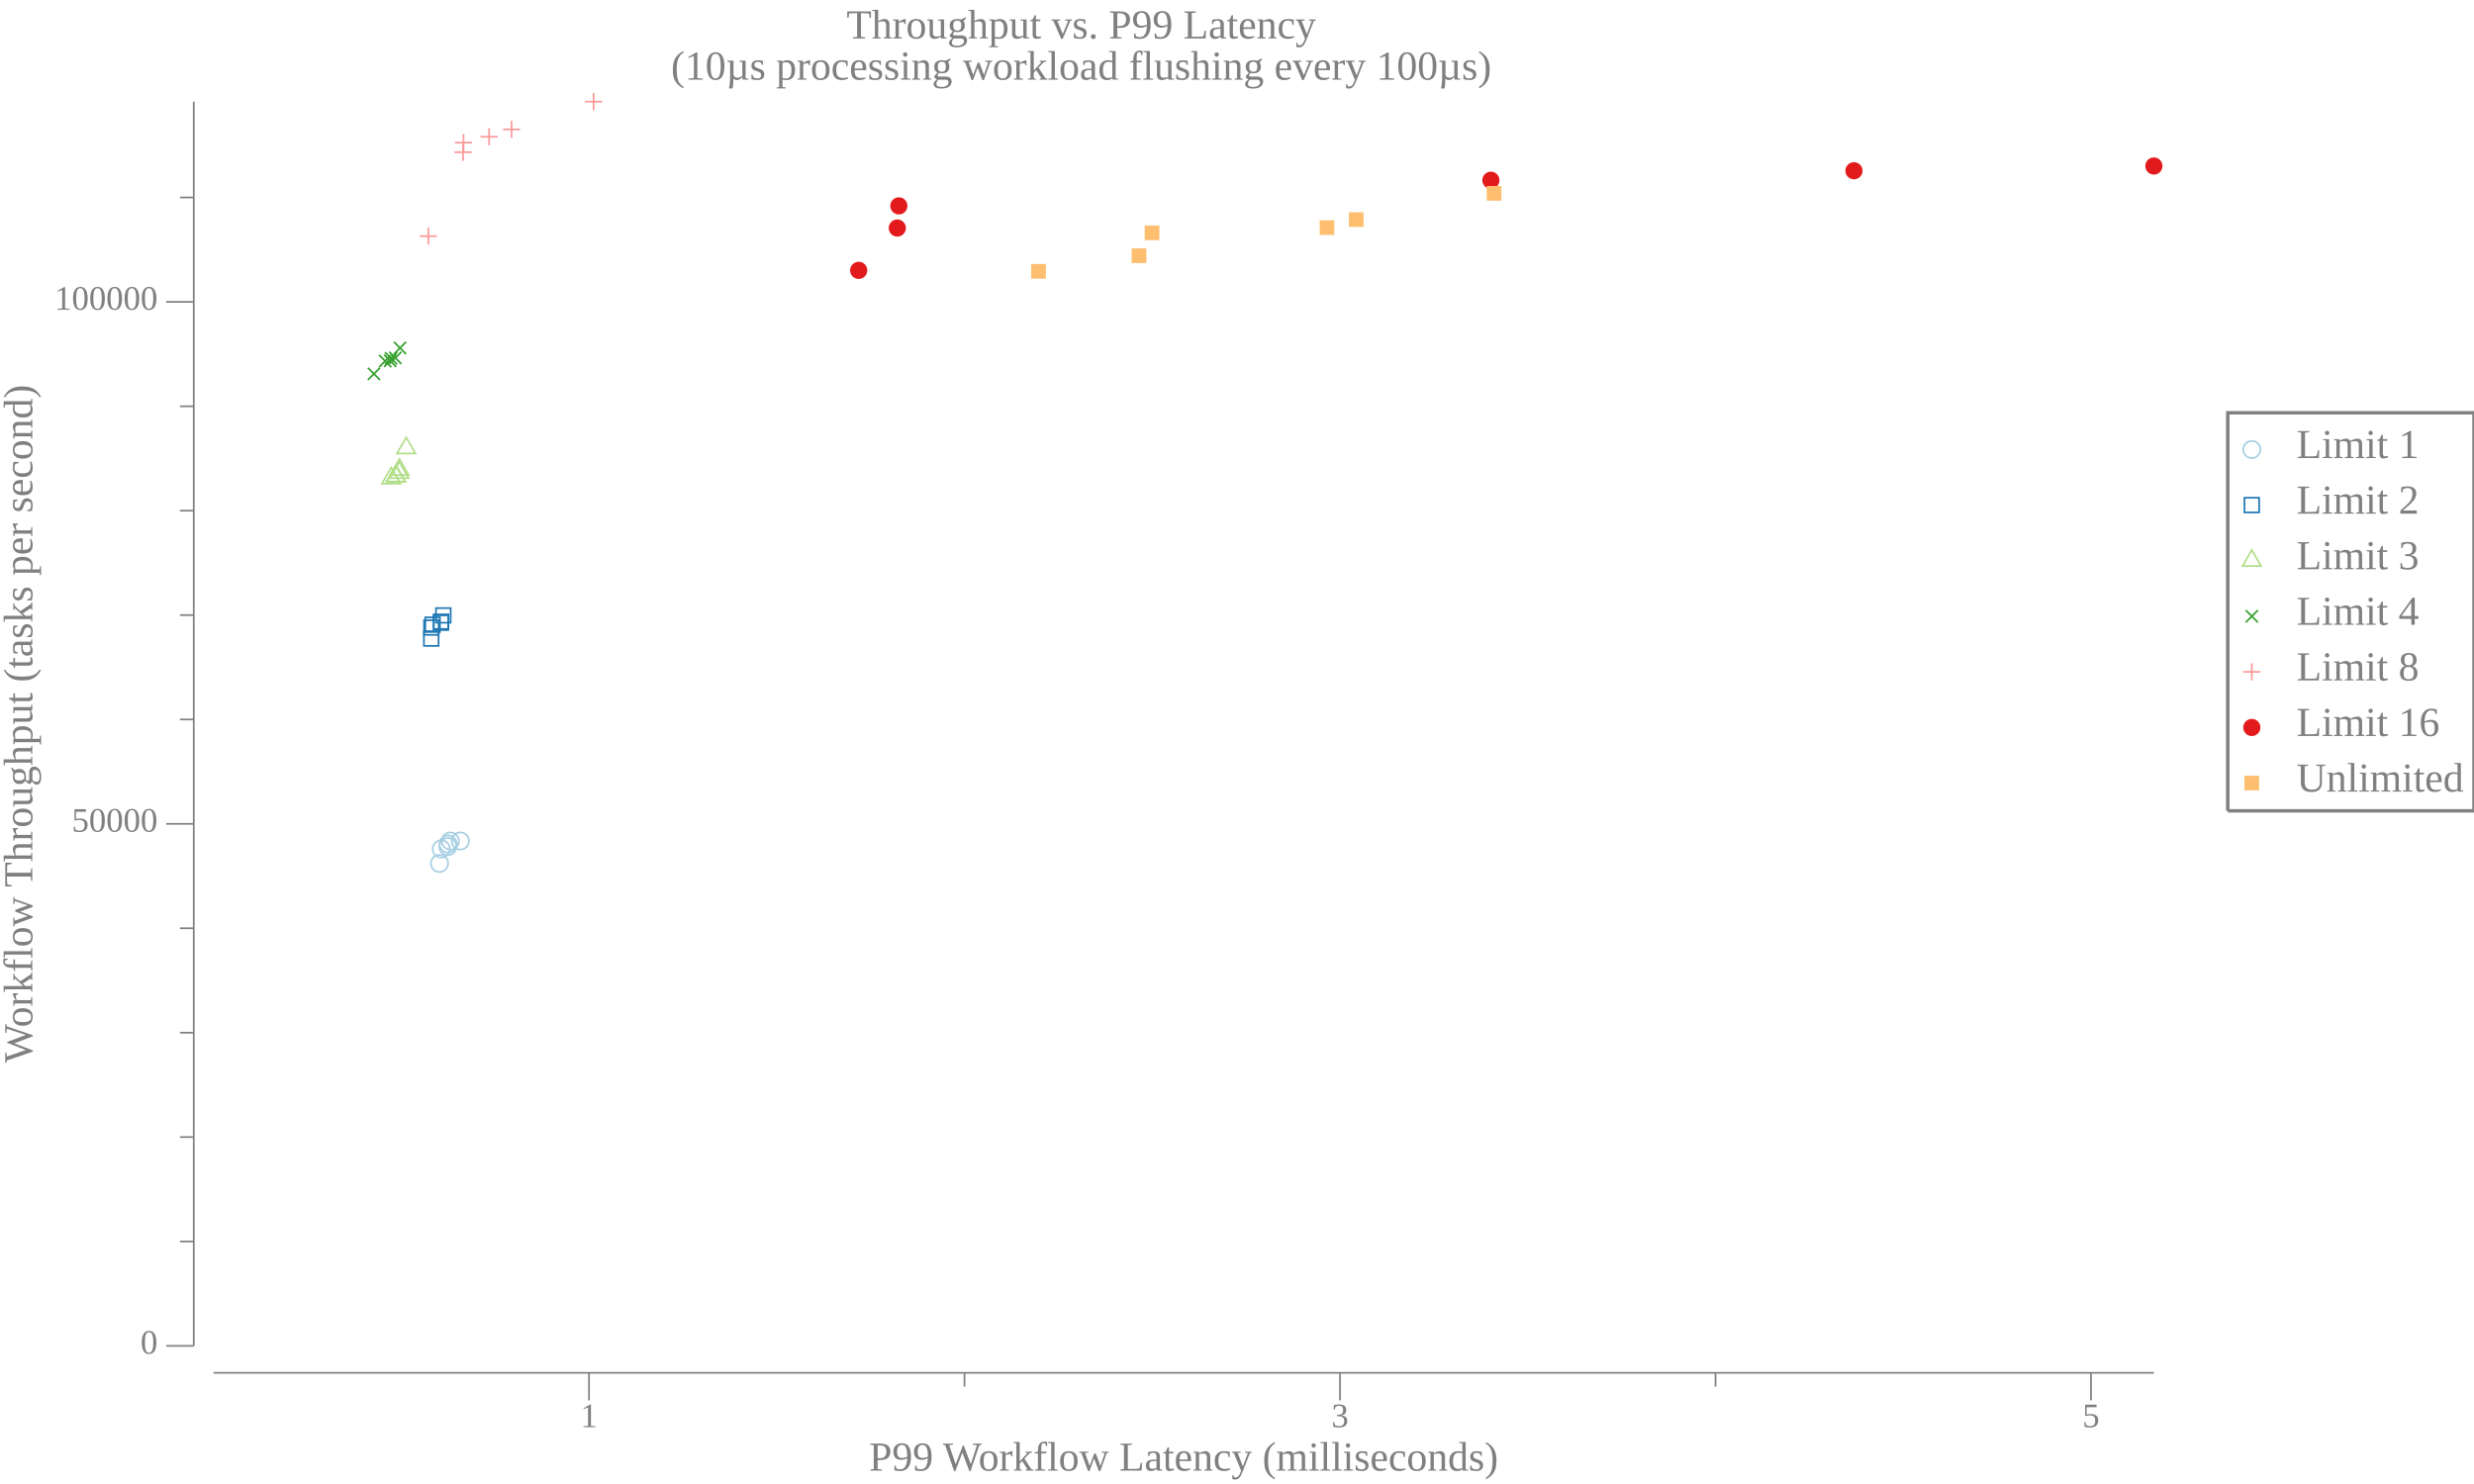
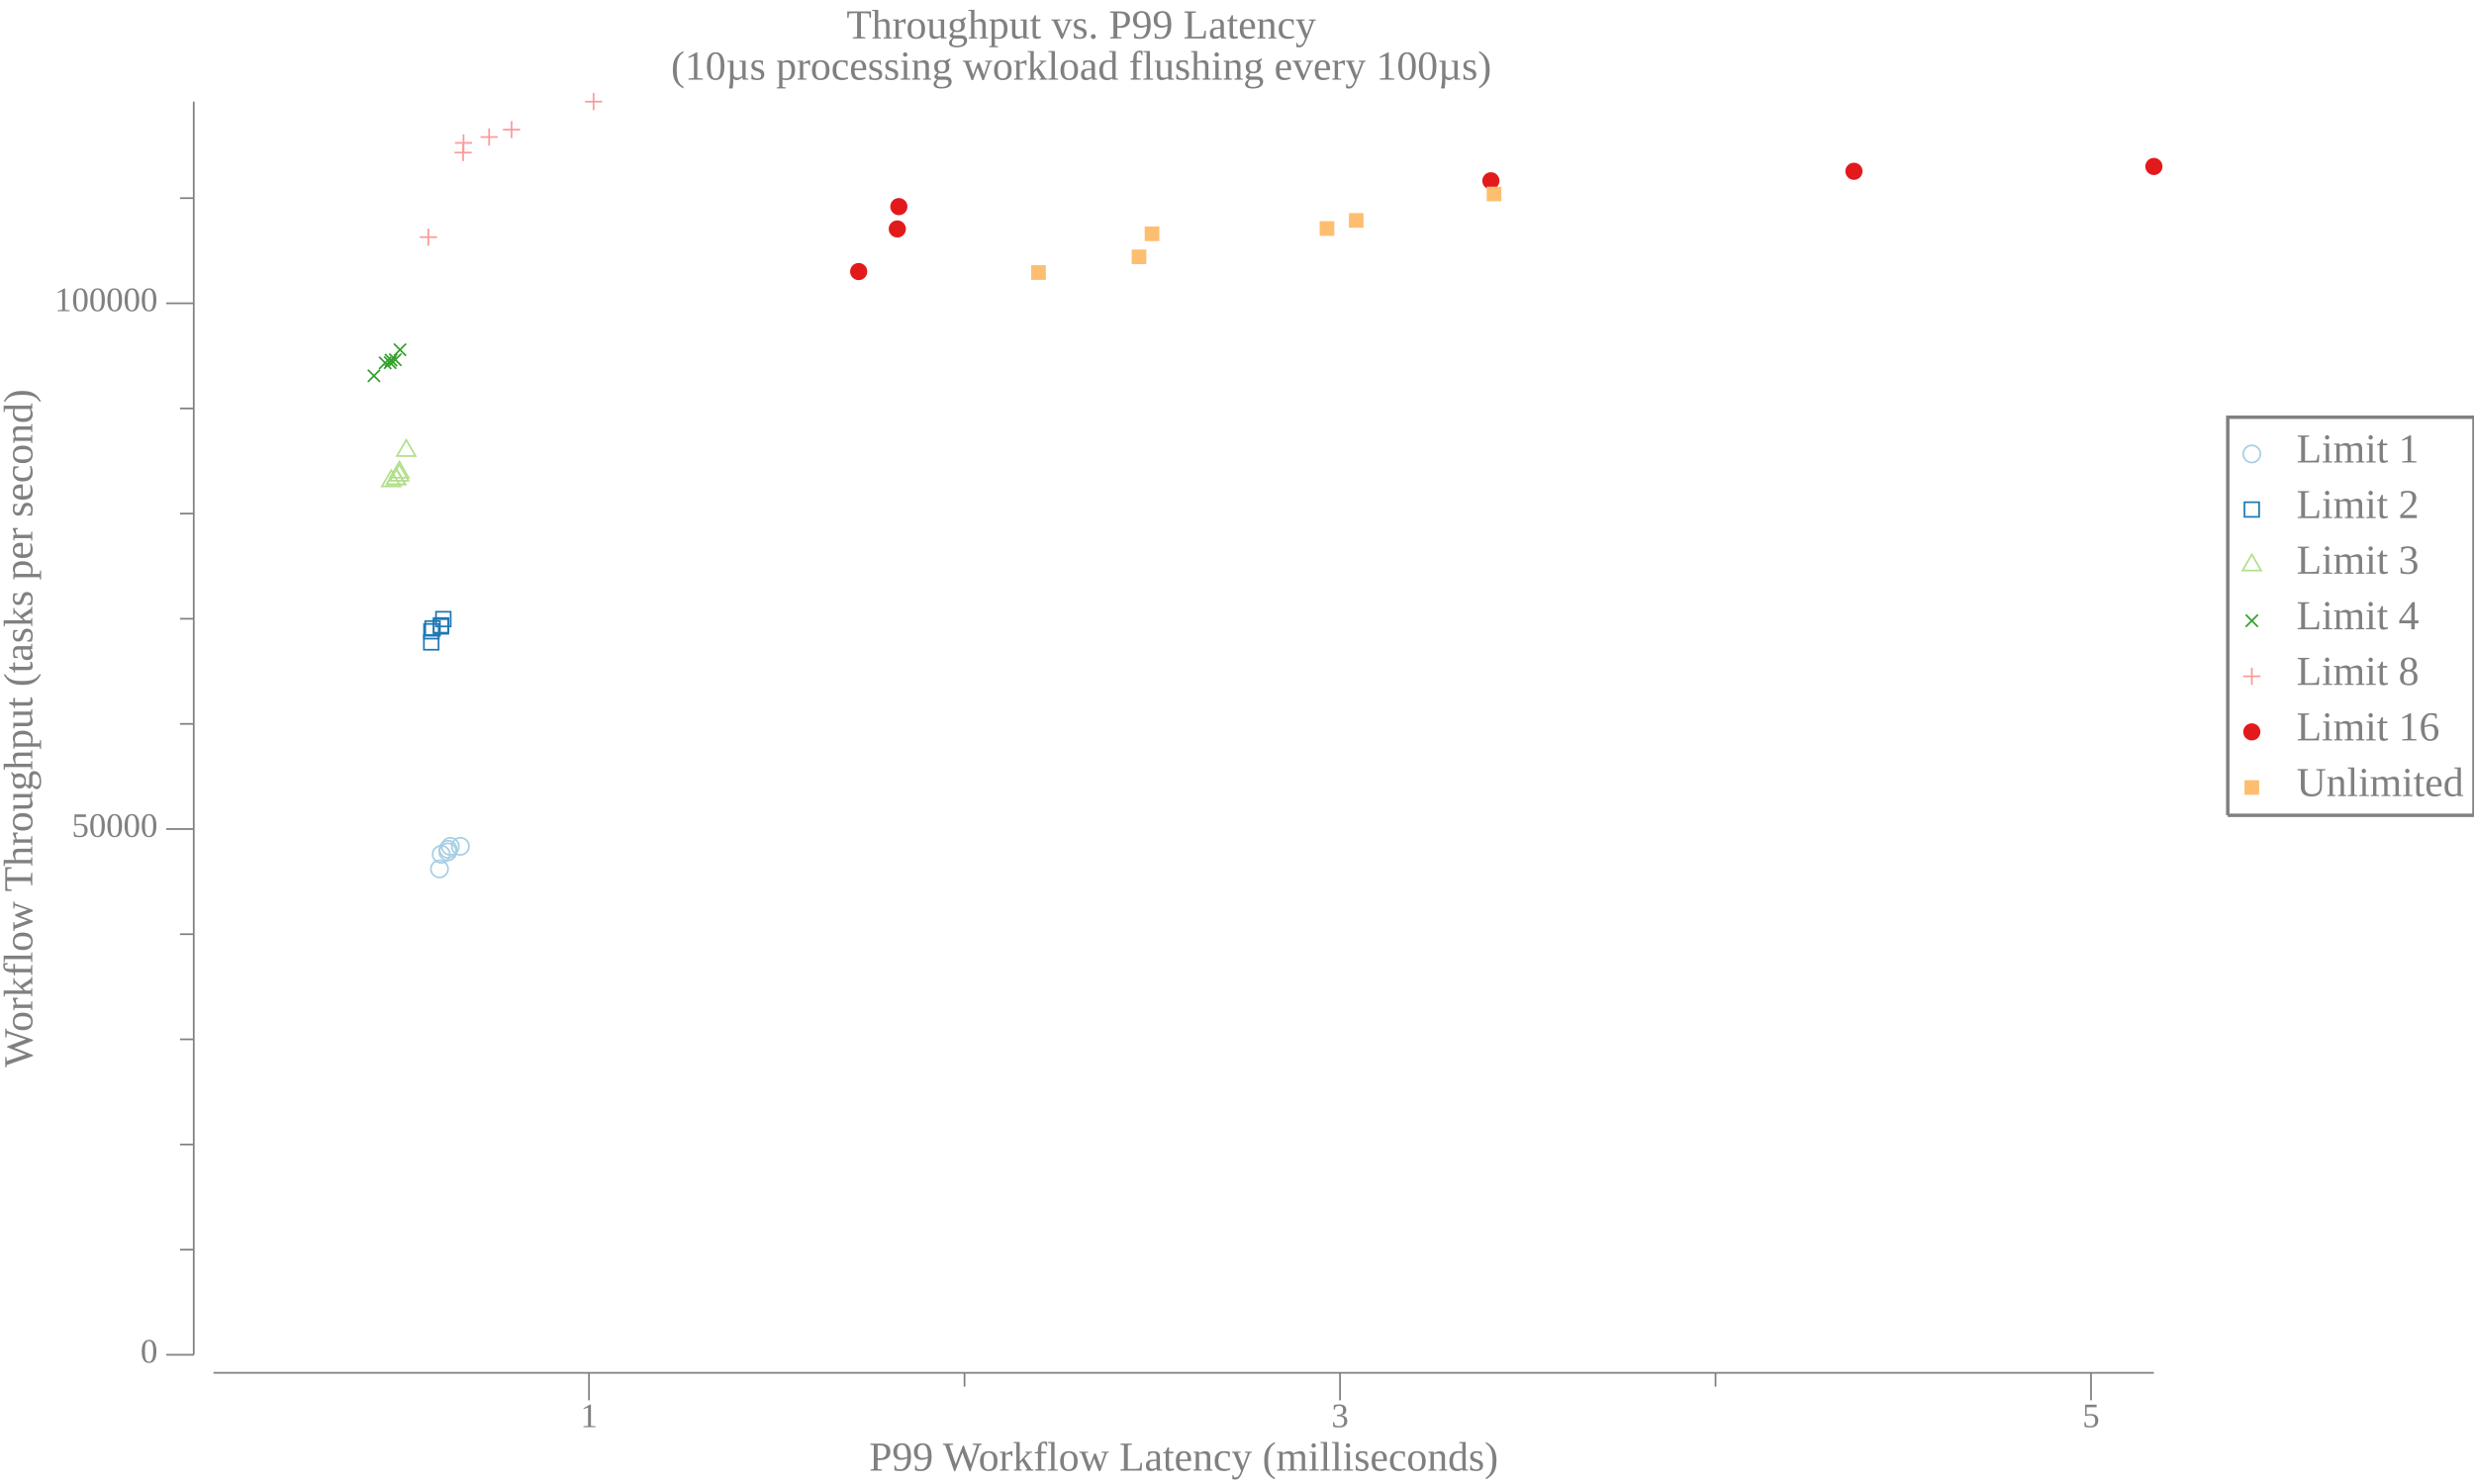
<svg xmlns="http://www.w3.org/2000/svg" width="720pt" height="432pt" viewBox="0 0 720 432">
  <g transform="scale(1, -1) translate(0, -432)">
-     <path d="M657.84,301.15A2.5,2.5 0 1 1 652.84,301.15A2.5,2.5 0 1 1 657.84,301.15Z" style="fill:none;stroke:#A6CEE3;stroke-width:0.5" />
-     <text x="668.34" y="-298.66" transform="scale(1, -1)" style="font-family:Liberation Serif;font-variant:normal;font-weight:normal;font-style:normal;font-size:12px;fill:#808080">Limit 1</text>
-     <path d="M653.2,282.83L657.47,282.83L657.47,287.1L653.2,287.1Z" style="fill:none;stroke:#1F78B4;stroke-width:0.5" />
-     <text x="668.34" y="-282.48" transform="scale(1, -1)" style="font-family:Liberation Serif;font-variant:normal;font-weight:normal;font-style:normal;font-size:12px;fill:#808080">Limit 2</text>
-     <path d="M655.34,271.91L652.63,267.22L658.04,267.22Z" style="fill:none;stroke:#B2DF8A;stroke-width:0.5" />
-     <text x="668.34" y="-266.3" transform="scale(1, -1)" style="font-family:Liberation Serif;font-variant:normal;font-weight:normal;font-style:normal;font-size:12px;fill:#808080">Limit 3</text>
-     <path d="M653.57,250.83L657.11,254.37" style="fill:none;stroke:#33A02C;stroke-width:0.5" />
-     <path d="M653.57,254.37L657.11,250.83" style="fill:none;stroke:#33A02C;stroke-width:0.5" />
-     <text x="668.34" y="-250.11" transform="scale(1, -1)" style="font-family:Liberation Serif;font-variant:normal;font-weight:normal;font-style:normal;font-size:12px;fill:#808080">Limit 4</text>
-     <path d="M655.34,238.92L655.34,233.92" style="fill:none;stroke:#FB9A99;stroke-width:0.5" />
-     <path d="M652.84,236.42L657.84,236.42" style="fill:none;stroke:#FB9A99;stroke-width:0.5" />
-     <text x="668.34" y="-233.93" transform="scale(1, -1)" style="font-family:Liberation Serif;font-variant:normal;font-weight:normal;font-style:normal;font-size:12px;fill:#808080">Limit 8</text>
-     <path d="M657.84,220.23A2.5,2.5 0 1 1 652.84,220.23A2.5,2.5 0 1 1 657.84,220.23Z" style="fill:#E31A1C" />
-     <text x="668.34" y="-217.75" transform="scale(1, -1)" style="font-family:Liberation Serif;font-variant:normal;font-weight:normal;font-style:normal;font-size:12px;fill:#808080">Limit 16</text>
-     <path d="M653.2,201.92L657.47,201.92L657.47,206.18L653.2,206.18Z" style="fill:#FDBF6F" />
-     <text x="668.34" y="-201.56" transform="scale(1, -1)" style="font-family:Liberation Serif;font-variant:normal;font-weight:normal;font-style:normal;font-size:12px;fill:#808080">Unlimited</text>
-     <path d="M648.34,195.96L648.34,311.84L720,311.84L720,195.96L648.34,195.96" style="fill:none;stroke:#808080" />
+     <path d="M657.84,299.85A2.5,2.5 0 1 1 652.84,299.85A2.5,2.5 0 1 1 657.84,299.85Z" style="fill:none;stroke:#A6CEE3;stroke-width:0.5" />
+     <text x="668.34" y="-297.37" transform="scale(1, -1)" style="font-family:Liberation Serif;font-variant:normal;font-weight:normal;font-style:normal;font-size:12px;fill:#808080">Limit 1</text>
+     <path d="M653.2,281.54L657.47,281.54L657.47,285.8L653.2,285.8Z" style="fill:none;stroke:#1F78B4;stroke-width:0.5" />
+     <text x="668.34" y="-281.18" transform="scale(1, -1)" style="font-family:Liberation Serif;font-variant:normal;font-weight:normal;font-style:normal;font-size:12px;fill:#808080">Limit 2</text>
+     <path d="M655.34,270.61L652.63,265.92L658.04,265.92Z" style="fill:none;stroke:#B2DF8A;stroke-width:0.5" />
+     <text x="668.34" y="-265" transform="scale(1, -1)" style="font-family:Liberation Serif;font-variant:normal;font-weight:normal;font-style:normal;font-size:12px;fill:#808080">Limit 3</text>
+     <path d="M653.57,249.53L657.11,253.07" style="fill:none;stroke:#33A02C;stroke-width:0.5" />
+     <path d="M653.57,253.07L657.11,249.53" style="fill:none;stroke:#33A02C;stroke-width:0.5" />
+     <text x="668.34" y="-248.82" transform="scale(1, -1)" style="font-family:Liberation Serif;font-variant:normal;font-weight:normal;font-style:normal;font-size:12px;fill:#808080">Limit 4</text>
+     <path d="M655.34,237.62L655.34,232.62" style="fill:none;stroke:#FB9A99;stroke-width:0.5" />
+     <path d="M652.84,235.12L657.84,235.12" style="fill:none;stroke:#FB9A99;stroke-width:0.5" />
+     <text x="668.34" y="-232.63" transform="scale(1, -1)" style="font-family:Liberation Serif;font-variant:normal;font-weight:normal;font-style:normal;font-size:12px;fill:#808080">Limit 8</text>
+     <path d="M657.84,218.94A2.5,2.5 0 1 1 652.84,218.94A2.5,2.5 0 1 1 657.84,218.94Z" style="fill:#E31A1C" />
+     <text x="668.34" y="-216.45" transform="scale(1, -1)" style="font-family:Liberation Serif;font-variant:normal;font-weight:normal;font-style:normal;font-size:12px;fill:#808080">Limit 16</text>
+     <path d="M653.2,200.62L657.47,200.62L657.47,204.89L653.2,204.89Z" style="fill:#FDBF6F" />
+     <text x="668.34" y="-200.26" transform="scale(1, -1)" style="font-family:Liberation Serif;font-variant:normal;font-weight:normal;font-style:normal;font-size:12px;fill:#808080">Unlimited</text>
+     <path d="M648.34,194.66L648.34,310.54L720,310.54L720,194.66L648.34,194.66" style="fill:none;stroke:#808080" />
    <path d="M0,0L629.34,0L629.34,432L0,432Z" style="fill:#-8000000000000000-8000000000000000-8000000000000000;fill-opacity:0" />
    <text x="246.35" y="-420.81" transform="scale(1, -1)" style="font-family:Liberation Serif;font-variant:normal;font-weight:normal;font-style:normal;font-size:12px;fill:#808080">Throughput vs. P99 Latency</text>
    <text x="195.28" y="-408.81" transform="scale(1, -1)" style="font-family:Liberation Serif;font-variant:normal;font-weight:normal;font-style:normal;font-size:12px;fill:#808080">(10µs processing workload flushing every 100µs)</text>
    <text x="252.93" y="-3.902" transform="scale(1, -1)" style="font-family:Liberation Serif;font-variant:normal;font-weight:normal;font-style:normal;font-size:12px;fill:#808080">P99 Workflow Latency (milliseconds)</text>
    <text x="168.92" y="-16.541" transform="scale(1, -1)" style="font-family:Liberation Serif;font-variant:normal;font-weight:normal;font-style:normal;font-size:10px;fill:#808080">1</text>
    <text x="387.48" y="-16.541" transform="scale(1, -1)" style="font-family:Liberation Serif;font-variant:normal;font-weight:normal;font-style:normal;font-size:10px;fill:#808080">3</text>
    <text x="606.04" y="-16.541" transform="scale(1, -1)" style="font-family:Liberation Serif;font-variant:normal;font-weight:normal;font-style:normal;font-size:10px;fill:#808080">5</text>
    <path d="M171.42,24.363L171.42,32.363" style="fill:none;stroke:#808080;stroke-width:0.5" />
    <path d="M389.98,24.363L389.98,32.363" style="fill:none;stroke:#808080;stroke-width:0.5" />
    <path d="M608.54,24.363L608.54,32.363" style="fill:none;stroke:#808080;stroke-width:0.5" />
    <path d="M280.7,28.363L280.7,32.363" style="fill:none;stroke:#808080;stroke-width:0.5" />
    <path d="M499.26,28.363L499.26,32.363" style="fill:none;stroke:#808080;stroke-width:0.5" />
    <path d="M62.135,32.363L626.84,32.363" style="fill:none;stroke:#808080;stroke-width:0.5" />
    <g transform="rotate(90)">
-       <text x="122.59" y="9.387" transform="scale(1, -1)" style="font-family:Liberation Serif;font-variant:normal;font-weight:normal;font-style:normal;font-size:12px;fill:#808080">Workflow Throughput (tasks per second)</text>
+       <text x="121.29" y="9.387" transform="scale(1, -1)" style="font-family:Liberation Serif;font-variant:normal;font-weight:normal;font-style:normal;font-size:12px;fill:#808080">Workflow Throughput (tasks per second)</text>
    </g>
-     <text x="40.885" y="-37.924" transform="scale(1, -1)" style="font-family:Liberation Serif;font-variant:normal;font-weight:normal;font-style:normal;font-size:10px;fill:#808080">0</text>
-     <text x="20.885" y="-189.88" transform="scale(1, -1)" style="font-family:Liberation Serif;font-variant:normal;font-weight:normal;font-style:normal;font-size:10px;fill:#808080">50000</text>
-     <text x="15.885" y="-341.84" transform="scale(1, -1)" style="font-family:Liberation Serif;font-variant:normal;font-weight:normal;font-style:normal;font-size:10px;fill:#808080">100000</text>
-     <path d="M48.385,40.209L56.385,40.209" style="fill:none;stroke:#808080;stroke-width:0.5" />
-     <path d="M48.385,192.17L56.385,192.17" style="fill:none;stroke:#808080;stroke-width:0.5" />
-     <path d="M48.385,344.12L56.385,344.12" style="fill:none;stroke:#808080;stroke-width:0.5" />
-     <path d="M52.385,70.601L56.385,70.601" style="fill:none;stroke:#808080;stroke-width:0.5" />
-     <path d="M52.385,100.99L56.385,100.99" style="fill:none;stroke:#808080;stroke-width:0.5" />
-     <path d="M52.385,131.38L56.385,131.38" style="fill:none;stroke:#808080;stroke-width:0.5" />
-     <path d="M52.385,161.78L56.385,161.78" style="fill:none;stroke:#808080;stroke-width:0.5" />
-     <path d="M52.385,222.56L56.385,222.56" style="fill:none;stroke:#808080;stroke-width:0.5" />
-     <path d="M52.385,252.95L56.385,252.95" style="fill:none;stroke:#808080;stroke-width:0.5" />
-     <path d="M52.385,283.34L56.385,283.34" style="fill:none;stroke:#808080;stroke-width:0.5" />
-     <path d="M52.385,313.73L56.385,313.73" style="fill:none;stroke:#808080;stroke-width:0.5" />
-     <path d="M52.385,374.52L56.385,374.52" style="fill:none;stroke:#808080;stroke-width:0.5" />
-     <path d="M56.385,40.209L56.385,402.41" style="fill:none;stroke:#808080;stroke-width:0.5" />
-     <path d="M130.4,180.65A2.5,2.5 0 1 1 125.4,180.65A2.5,2.5 0 1 1 130.4,180.65Z" style="fill:none;stroke:#A6CEE3;stroke-width:0.5" />
-     <path d="M130.91,184.87A2.5,2.5 0 1 1 125.91,184.87A2.5,2.5 0 1 1 130.91,184.87Z" style="fill:none;stroke:#A6CEE3;stroke-width:0.5" />
-     <path d="M132.85,185.57A2.5,2.5 0 1 1 127.85,185.57A2.5,2.5 0 1 1 132.85,185.57Z" style="fill:none;stroke:#A6CEE3;stroke-width:0.5" />
-     <path d="M132.9,186.32A2.5,2.5 0 1 1 127.9,186.32A2.5,2.5 0 1 1 132.9,186.32Z" style="fill:none;stroke:#A6CEE3;stroke-width:0.5" />
-     <path d="M133.55,187.17A2.5,2.5 0 1 1 128.55,187.17A2.5,2.5 0 1 1 133.55,187.17Z" style="fill:none;stroke:#A6CEE3;stroke-width:0.5" />
-     <path d="M136.48,187.18A2.5,2.5 0 1 1 131.48,187.18A2.5,2.5 0 1 1 136.48,187.18Z" style="fill:none;stroke:#A6CEE3;stroke-width:0.5" />
-     <path d="M123.37,243.98L127.64,243.98L127.64,248.25L123.37,248.25Z" style="fill:none;stroke:#1F78B4;stroke-width:0.5" />
-     <path d="M123.41,247.19L127.68,247.19L127.68,251.45L123.41,251.45Z" style="fill:none;stroke:#1F78B4;stroke-width:0.5" />
-     <path d="M123.76,248.02L128.03,248.02L128.03,252.28L123.76,252.28Z" style="fill:none;stroke:#1F78B4;stroke-width:0.5" />
-     <path d="M126.2,248.59L130.46,248.59L130.46,252.86L126.2,252.86Z" style="fill:none;stroke:#1F78B4;stroke-width:0.5" />
-     <path d="M126.22,248.9L130.49,248.9L130.49,253.16L126.22,253.16Z" style="fill:none;stroke:#1F78B4;stroke-width:0.5" />
-     <path d="M126.89,250.72L131.16,250.72L131.16,254.98L126.89,254.98Z" style="fill:none;stroke:#1F78B4;stroke-width:0.5" />
-     <path d="M113.86,295.88L111.15,291.19L116.57,291.19Z" style="fill:none;stroke:#B2DF8A;stroke-width:0.5" />
-     <path d="M115.2,296.43L112.49,291.74L117.91,291.74Z" style="fill:none;stroke:#B2DF8A;stroke-width:0.5" />
-     <path d="M115.29,296.51L112.58,291.82L117.99,291.82Z" style="fill:none;stroke:#B2DF8A;stroke-width:0.5" />
-     <path d="M116.19,297.51L113.49,292.82L118.9,292.82Z" style="fill:none;stroke:#B2DF8A;stroke-width:0.5" />
-     <path d="M116.24,298.39L113.53,293.7L118.94,293.7Z" style="fill:none;stroke:#B2DF8A;stroke-width:0.5" />
-     <path d="M118.23,304.67L115.52,299.98L120.93,299.98Z" style="fill:none;stroke:#B2DF8A;stroke-width:0.5" />
-     <path d="M107.06,321.4L110.59,324.93" style="fill:none;stroke:#33A02C;stroke-width:0.5" />
-     <path d="M107.06,324.93L110.59,321.4" style="fill:none;stroke:#33A02C;stroke-width:0.5" />
-     <path d="M110.33,325.13L113.86,328.66" style="fill:none;stroke:#33A02C;stroke-width:0.5" />
-     <path d="M110.33,328.66L113.86,325.13" style="fill:none;stroke:#33A02C;stroke-width:0.5" />
-     <path d="M111.78,325.2L115.31,328.74" style="fill:none;stroke:#33A02C;stroke-width:0.5" />
-     <path d="M111.78,328.74L115.31,325.2" style="fill:none;stroke:#33A02C;stroke-width:0.5" />
-     <path d="M112.03,325.93L115.56,329.47" style="fill:none;stroke:#33A02C;stroke-width:0.5" />
-     <path d="M112.03,329.47L115.56,325.93" style="fill:none;stroke:#33A02C;stroke-width:0.5" />
-     <path d="M113.28,326.05L116.81,329.58" style="fill:none;stroke:#33A02C;stroke-width:0.5" />
-     <path d="M113.28,329.58L116.81,326.05" style="fill:none;stroke:#33A02C;stroke-width:0.5" />
-     <path d="M114.64,328.93L118.18,332.47" style="fill:none;stroke:#33A02C;stroke-width:0.5" />
-     <path d="M114.64,332.47L118.18,328.93" style="fill:none;stroke:#33A02C;stroke-width:0.5" />
-     <path d="M124.66,365.75L124.66,360.75" style="fill:none;stroke:#FB9A99;stroke-width:0.5" />
-     <path d="M122.16,363.25L127.16,363.25" style="fill:none;stroke:#FB9A99;stroke-width:0.5" />
-     <path d="M134.77,390.19L134.77,385.19" style="fill:none;stroke:#FB9A99;stroke-width:0.5" />
-     <path d="M132.27,387.69L137.27,387.69" style="fill:none;stroke:#FB9A99;stroke-width:0.5" />
-     <path d="M134.9,392.99L134.9,387.99" style="fill:none;stroke:#FB9A99;stroke-width:0.5" />
-     <path d="M132.4,390.49L137.4,390.49" style="fill:none;stroke:#FB9A99;stroke-width:0.5" />
-     <path d="M142.35,394.68L142.35,389.68" style="fill:none;stroke:#FB9A99;stroke-width:0.5" />
-     <path d="M139.85,392.18L144.85,392.18" style="fill:none;stroke:#FB9A99;stroke-width:0.5" />
-     <path d="M148.88,396.83L148.88,391.83" style="fill:none;stroke:#FB9A99;stroke-width:0.5" />
-     <path d="M146.38,394.33L151.38,394.33" style="fill:none;stroke:#FB9A99;stroke-width:0.5" />
+     <text x="40.885" y="-35.328" transform="scale(1, -1)" style="font-family:Liberation Serif;font-variant:normal;font-weight:normal;font-style:normal;font-size:10px;fill:#808080">0</text>
+     <text x="20.885" y="-188.37" transform="scale(1, -1)" style="font-family:Liberation Serif;font-variant:normal;font-weight:normal;font-style:normal;font-size:10px;fill:#808080">50000</text>
+     <text x="15.885" y="-341.42" transform="scale(1, -1)" style="font-family:Liberation Serif;font-variant:normal;font-weight:normal;font-style:normal;font-size:10px;fill:#808080">100000</text>
+     <path d="M48.385,37.613L56.385,37.613" style="fill:none;stroke:#808080;stroke-width:0.5" />
+     <path d="M48.385,190.66L56.385,190.66" style="fill:none;stroke:#808080;stroke-width:0.5" />
+     <path d="M48.385,343.71L56.385,343.71" style="fill:none;stroke:#808080;stroke-width:0.5" />
+     <path d="M52.385,68.223L56.385,68.223" style="fill:none;stroke:#808080;stroke-width:0.5" />
+     <path d="M52.385,98.832L56.385,98.832" style="fill:none;stroke:#808080;stroke-width:0.5" />
+     <path d="M52.385,129.44L56.385,129.44" style="fill:none;stroke:#808080;stroke-width:0.5" />
+     <path d="M52.385,160.05L56.385,160.05" style="fill:none;stroke:#808080;stroke-width:0.5" />
+     <path d="M52.385,221.27L56.385,221.27" style="fill:none;stroke:#808080;stroke-width:0.5" />
+     <path d="M52.385,251.88L56.385,251.88" style="fill:none;stroke:#808080;stroke-width:0.5" />
+     <path d="M52.385,282.49L56.385,282.49" style="fill:none;stroke:#808080;stroke-width:0.5" />
+     <path d="M52.385,313.1L56.385,313.1" style="fill:none;stroke:#808080;stroke-width:0.5" />
+     <path d="M52.385,374.32L56.385,374.32" style="fill:none;stroke:#808080;stroke-width:0.5" />
+     <path d="M56.385,37.613L56.385,402.41" style="fill:none;stroke:#808080;stroke-width:0.5" />
+     <path d="M130.4,179.06A2.5,2.5 0 1 1 125.4,179.06A2.5,2.5 0 1 1 130.4,179.06Z" style="fill:none;stroke:#A6CEE3;stroke-width:0.5" />
+     <path d="M130.91,183.31A2.5,2.5 0 1 1 125.91,183.31A2.5,2.5 0 1 1 130.91,183.31Z" style="fill:none;stroke:#A6CEE3;stroke-width:0.5" />
+     <path d="M132.85,184.01A2.5,2.5 0 1 1 127.85,184.01A2.5,2.5 0 1 1 132.85,184.01Z" style="fill:none;stroke:#A6CEE3;stroke-width:0.5" />
+     <path d="M132.9,184.77A2.5,2.5 0 1 1 127.9,184.77A2.5,2.5 0 1 1 132.9,184.77Z" style="fill:none;stroke:#A6CEE3;stroke-width:0.5" />
+     <path d="M133.55,185.62A2.5,2.5 0 1 1 128.55,185.62A2.5,2.5 0 1 1 133.55,185.62Z" style="fill:none;stroke:#A6CEE3;stroke-width:0.5" />
+     <path d="M136.48,185.64A2.5,2.5 0 1 1 131.48,185.64A2.5,2.5 0 1 1 136.48,185.64Z" style="fill:none;stroke:#A6CEE3;stroke-width:0.5" />
+     <path d="M123.37,242.86L127.64,242.86L127.64,247.13L123.37,247.13Z" style="fill:none;stroke:#1F78B4;stroke-width:0.5" />
+     <path d="M123.41,246.09L127.68,246.09L127.68,250.36L123.41,250.36Z" style="fill:none;stroke:#1F78B4;stroke-width:0.5" />
+     <path d="M123.76,246.93L128.03,246.93L128.03,251.19L123.76,251.19Z" style="fill:none;stroke:#1F78B4;stroke-width:0.5" />
+     <path d="M126.2,247.5L130.46,247.5L130.46,251.77L126.2,251.77Z" style="fill:none;stroke:#1F78B4;stroke-width:0.5" />
+     <path d="M126.22,247.81L130.49,247.81L130.49,252.08L126.22,252.08Z" style="fill:none;stroke:#1F78B4;stroke-width:0.5" />
+     <path d="M126.89,249.64L131.16,249.64L131.16,253.91L126.89,253.91Z" style="fill:none;stroke:#1F78B4;stroke-width:0.5" />
+     <path d="M113.86,295.1L111.15,290.41L116.57,290.41Z" style="fill:none;stroke:#B2DF8A;stroke-width:0.5" />
+     <path d="M115.2,295.64L112.49,290.96L117.91,290.96Z" style="fill:none;stroke:#B2DF8A;stroke-width:0.5" />
+     <path d="M115.29,295.73L112.58,291.04L117.99,291.04Z" style="fill:none;stroke:#B2DF8A;stroke-width:0.5" />
+     <path d="M116.19,296.74L113.49,292.05L118.9,292.05Z" style="fill:none;stroke:#B2DF8A;stroke-width:0.5" />
+     <path d="M116.24,297.62L113.53,292.93L118.94,292.93Z" style="fill:none;stroke:#B2DF8A;stroke-width:0.5" />
+     <path d="M118.23,303.94L115.52,299.26L120.93,299.26Z" style="fill:none;stroke:#B2DF8A;stroke-width:0.5" />
+     <path d="M107.06,320.83L110.59,324.36" style="fill:none;stroke:#33A02C;stroke-width:0.5" />
+     <path d="M107.06,324.36L110.59,320.83" style="fill:none;stroke:#33A02C;stroke-width:0.5" />
+     <path d="M110.33,324.59L113.86,328.12" style="fill:none;stroke:#33A02C;stroke-width:0.5" />
+     <path d="M110.33,328.12L113.86,324.59" style="fill:none;stroke:#33A02C;stroke-width:0.5" />
+     <path d="M111.78,324.66L115.31,328.2" style="fill:none;stroke:#33A02C;stroke-width:0.5" />
+     <path d="M111.78,328.2L115.31,324.66" style="fill:none;stroke:#33A02C;stroke-width:0.5" />
+     <path d="M112.03,325.4L115.56,328.93" style="fill:none;stroke:#33A02C;stroke-width:0.5" />
+     <path d="M112.03,328.93L115.56,325.4" style="fill:none;stroke:#33A02C;stroke-width:0.5" />
+     <path d="M113.28,325.51L116.81,329.05" style="fill:none;stroke:#33A02C;stroke-width:0.5" />
+     <path d="M113.28,329.05L116.81,325.51" style="fill:none;stroke:#33A02C;stroke-width:0.5" />
+     <path d="M114.64,328.42L118.18,331.95" style="fill:none;stroke:#33A02C;stroke-width:0.5" />
+     <path d="M114.64,331.95L118.18,328.42" style="fill:none;stroke:#33A02C;stroke-width:0.5" />
+     <path d="M124.66,365.47L124.66,360.47" style="fill:none;stroke:#FB9A99;stroke-width:0.5" />
+     <path d="M122.16,362.97L127.16,362.97" style="fill:none;stroke:#FB9A99;stroke-width:0.5" />
+     <path d="M134.77,390.08L134.77,385.08" style="fill:none;stroke:#FB9A99;stroke-width:0.5" />
+     <path d="M132.27,387.58L137.27,387.58" style="fill:none;stroke:#FB9A99;stroke-width:0.5" />
+     <path d="M134.9,392.9L134.9,387.9" style="fill:none;stroke:#FB9A99;stroke-width:0.5" />
+     <path d="M132.4,390.4L137.4,390.4" style="fill:none;stroke:#FB9A99;stroke-width:0.5" />
+     <path d="M142.35,394.61L142.35,389.61" style="fill:none;stroke:#FB9A99;stroke-width:0.5" />
+     <path d="M139.85,392.11L144.85,392.11" style="fill:none;stroke:#FB9A99;stroke-width:0.5" />
+     <path d="M148.88,396.77L148.88,391.77" style="fill:none;stroke:#FB9A99;stroke-width:0.5" />
+     <path d="M146.38,394.27L151.38,394.27" style="fill:none;stroke:#FB9A99;stroke-width:0.5" />
    <path d="M172.75,404.91L172.75,399.91" style="fill:none;stroke:#FB9A99;stroke-width:0.5" />
    <path d="M170.25,402.41L175.25,402.41" style="fill:none;stroke:#FB9A99;stroke-width:0.5" />
-     <path d="M252.4,353.3A2.5,2.5 0 1 1 247.4,353.3A2.5,2.5 0 1 1 252.4,353.3Z" style="fill:#E31A1C" />
-     <path d="M263.64,365.62A2.5,2.5 0 1 1 258.64,365.62A2.5,2.5 0 1 1 263.64,365.62Z" style="fill:#E31A1C" />
-     <path d="M264.09,372.07A2.5,2.5 0 1 1 259.09,372.07A2.5,2.5 0 1 1 264.09,372.07Z" style="fill:#E31A1C" />
-     <path d="M436.39,379.53A2.5,2.5 0 1 1 431.39,379.53A2.5,2.5 0 1 1 436.39,379.53Z" style="fill:#E31A1C" />
-     <path d="M542.05,382.29A2.5,2.5 0 1 1 537.05,382.29A2.5,2.5 0 1 1 542.05,382.29Z" style="fill:#E31A1C" />
-     <path d="M629.34,383.67A2.5,2.5 0 1 1 624.34,383.67A2.5,2.5 0 1 1 629.34,383.67Z" style="fill:#E31A1C" />
-     <path d="M300.1,350.88L304.37,350.88L304.37,355.15L300.1,355.15Z" style="fill:#FDBF6F" />
-     <path d="M329.35,355.42L333.62,355.42L333.62,359.69L329.35,359.69Z" style="fill:#FDBF6F" />
-     <path d="M333.14,362.09L337.4,362.09L337.4,366.36L333.14,366.36Z" style="fill:#FDBF6F" />
-     <path d="M384.06,363.61L388.32,363.61L388.32,367.88L384.06,367.88Z" style="fill:#FDBF6F" />
-     <path d="M392.56,365.94L396.83,365.94L396.83,370.21L392.56,370.21Z" style="fill:#FDBF6F" />
-     <path d="M432.67,373.59L436.94,373.59L436.94,377.86L432.67,377.86Z" style="fill:#FDBF6F" />
+     <path d="M252.4,352.95A2.5,2.5 0 1 1 247.4,352.95A2.5,2.5 0 1 1 252.4,352.95Z" style="fill:#E31A1C" />
+     <path d="M263.64,365.35A2.5,2.5 0 1 1 258.64,365.35A2.5,2.5 0 1 1 263.64,365.35Z" style="fill:#E31A1C" />
+     <path d="M264.09,371.85A2.5,2.5 0 1 1 259.09,371.85A2.5,2.5 0 1 1 264.09,371.85Z" style="fill:#E31A1C" />
+     <path d="M436.39,379.37A2.5,2.5 0 1 1 431.39,379.37A2.5,2.5 0 1 1 436.39,379.37Z" style="fill:#E31A1C" />
+     <path d="M542.05,382.14A2.5,2.5 0 1 1 537.05,382.14A2.5,2.5 0 1 1 542.05,382.14Z" style="fill:#E31A1C" />
+     <path d="M629.34,383.54A2.5,2.5 0 1 1 624.34,383.54A2.5,2.5 0 1 1 629.34,383.54Z" style="fill:#E31A1C" />
+     <path d="M300.1,350.53L304.37,350.53L304.37,354.8L300.1,354.8Z" style="fill:#FDBF6F" />
+     <path d="M329.35,355.1L333.62,355.1L333.62,359.37L329.35,359.37Z" style="fill:#FDBF6F" />
+     <path d="M333.14,361.81L337.4,361.81L337.4,366.08L333.14,366.08Z" style="fill:#FDBF6F" />
+     <path d="M384.06,363.35L388.32,363.35L388.32,367.62L384.06,367.62Z" style="fill:#FDBF6F" />
+     <path d="M392.56,365.7L396.83,365.7L396.83,369.96L392.56,369.96Z" style="fill:#FDBF6F" />
+     <path d="M432.67,373.4L436.94,373.4L436.94,377.66L432.67,377.66Z" style="fill:#FDBF6F" />
  </g>
</svg>
